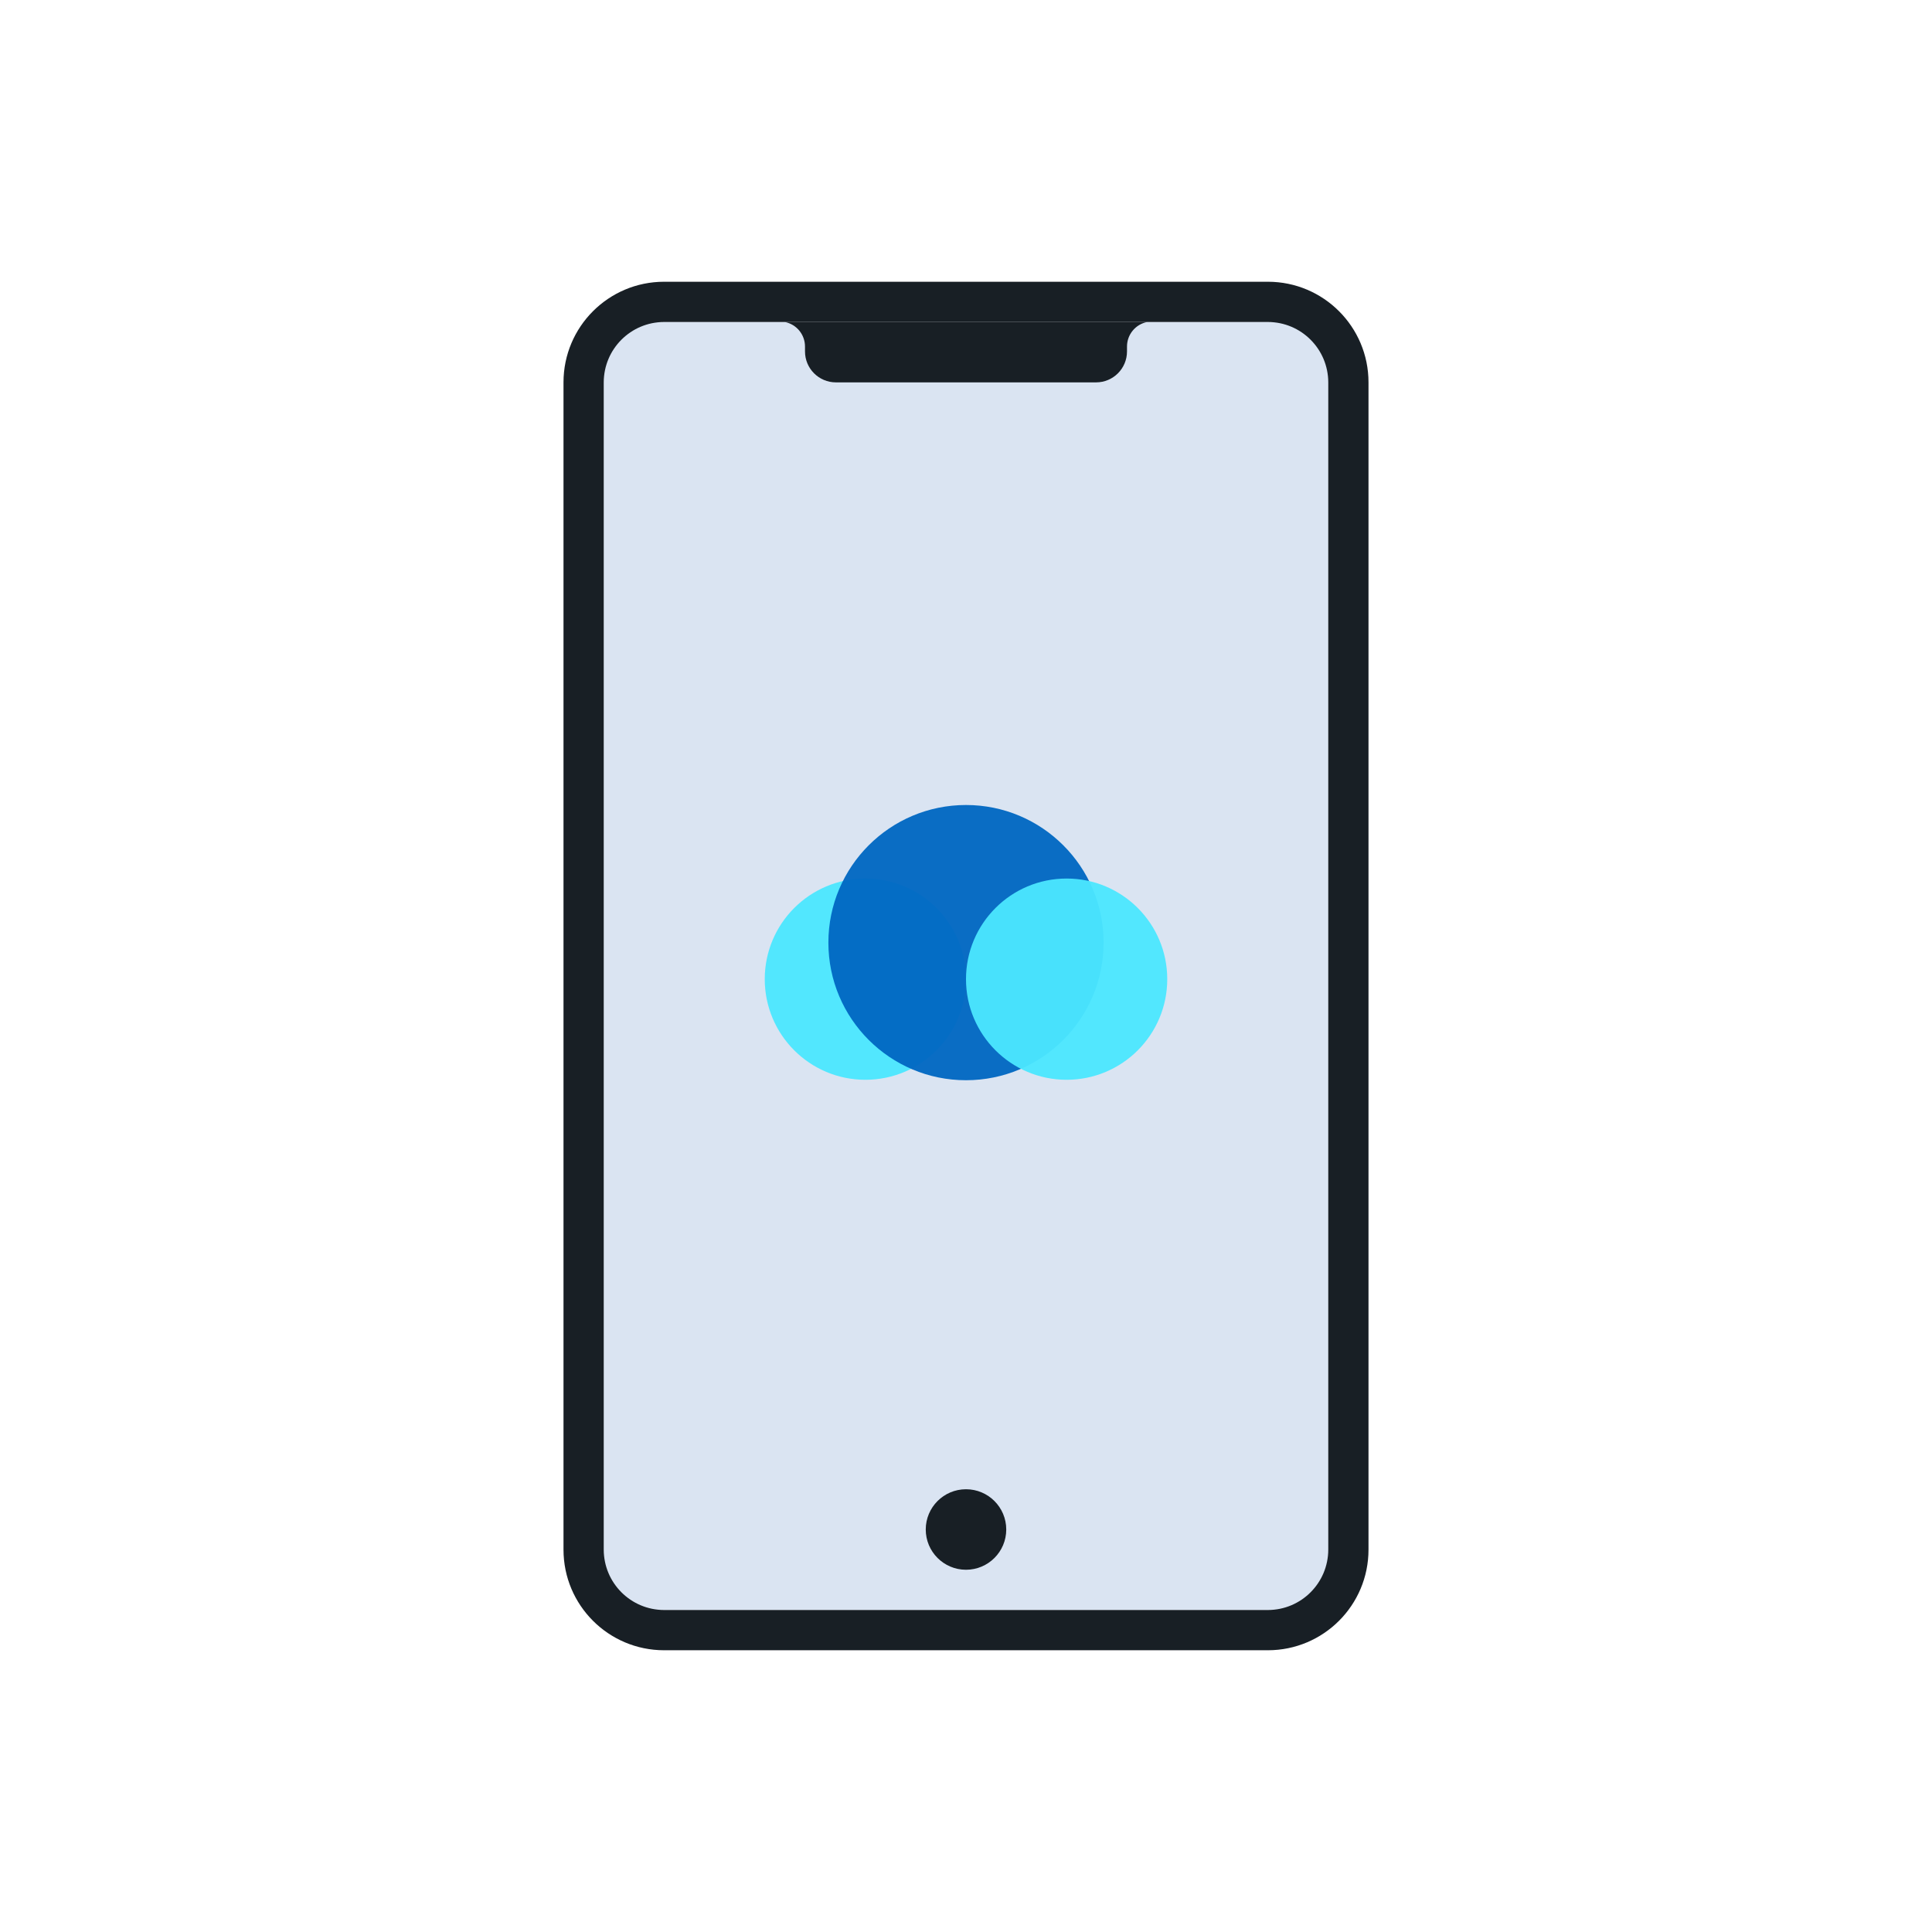
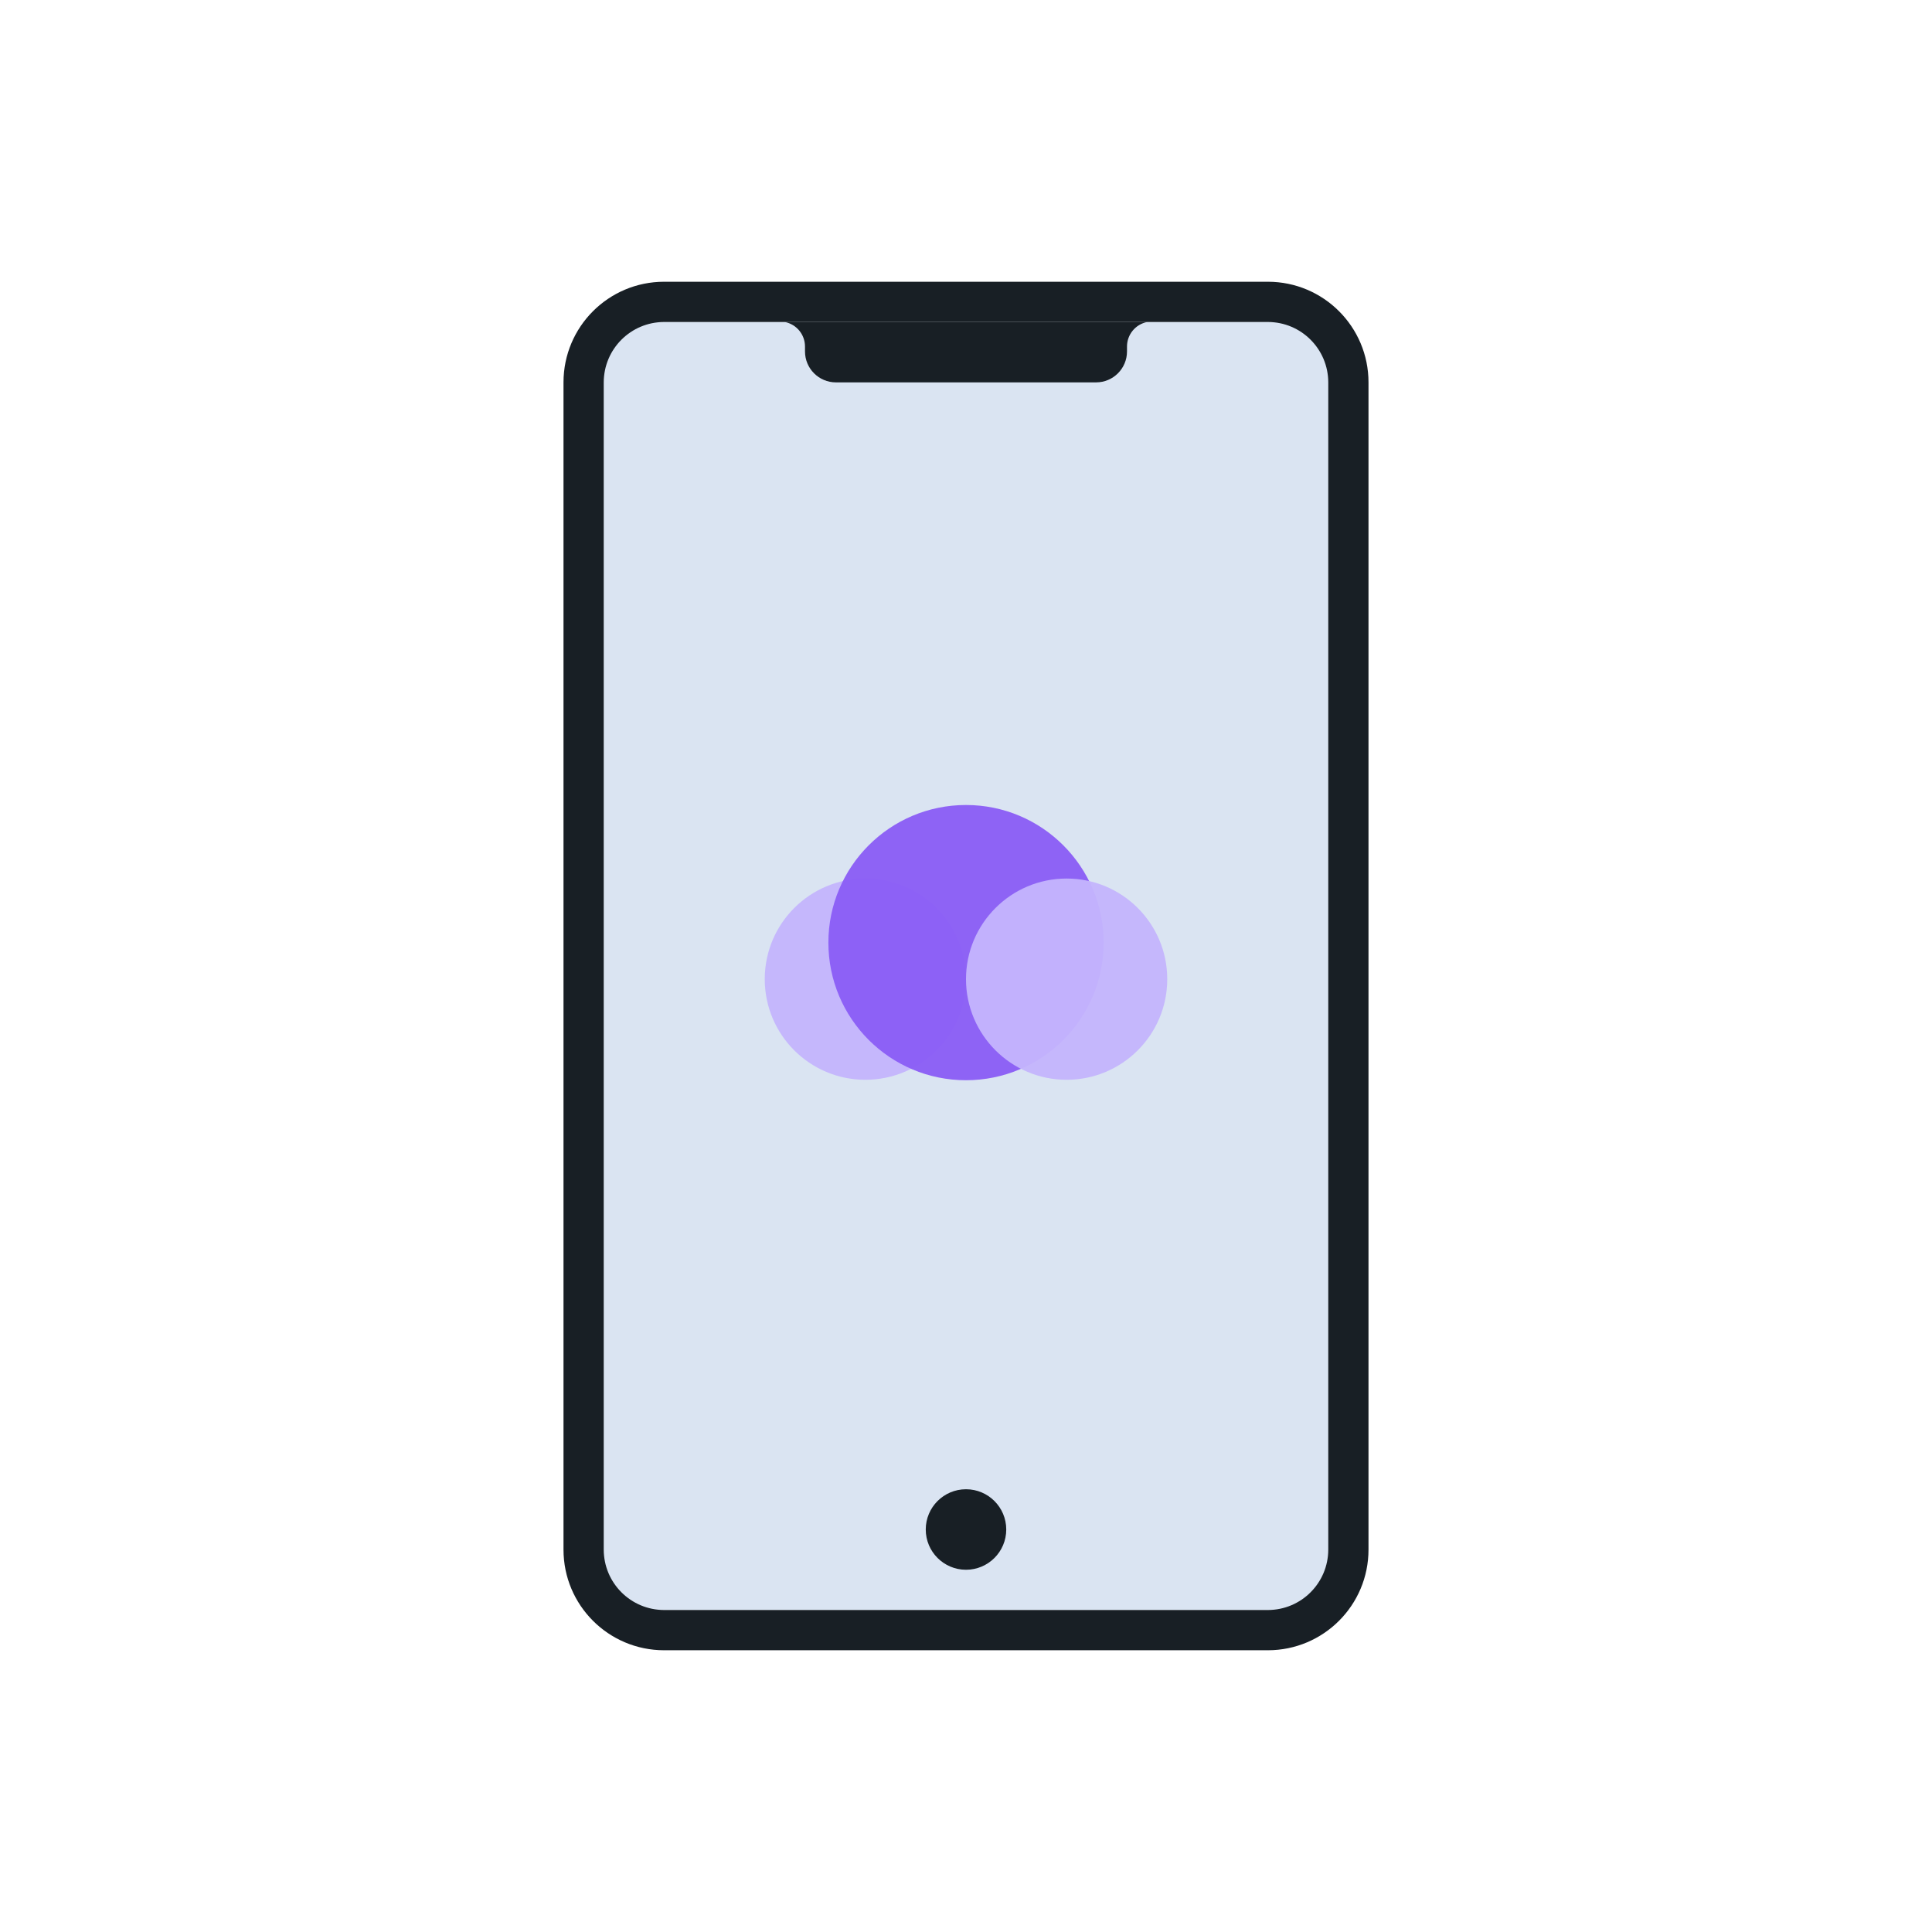
<svg xmlns="http://www.w3.org/2000/svg" width="48" height="48" viewBox="0 0 48 48" fill="none">
  <path d="M15 9C15 8.448 15.448 8 16 8H32C32.552 8 33 8.448 33 9V39C33 39.552 32.552 40 32 40H16C15.448 40 15 39.552 15 39V9Z" fill="#DAE4F2" />
-   <path opacity="0.95" d="M21.5 26.827C22.881 26.827 24 25.708 24 24.327C24 22.946 22.881 21.827 21.5 21.827C20.119 21.827 19 22.946 19 24.327C19 25.708 20.119 26.827 21.5 26.827Z" fill="#4CE7FF" />
-   <path opacity="0.95" d="M24 26.838C25.888 26.838 27.419 25.307 27.419 23.419C27.419 21.531 25.888 20 24 20C22.112 20 20.581 21.531 20.581 23.419C20.581 25.307 22.112 26.838 24 26.838Z" fill="#0067C2" />
-   <path opacity="0.95" d="M26.5 26.827C27.881 26.827 29 25.708 29 24.327C29 22.946 27.881 21.827 26.5 21.827C25.119 21.827 24 22.946 24 24.327C24 25.708 25.119 26.827 26.5 26.827Z" fill="#4CE7FF" />
+   <path opacity="0.95" d="M21.5 26.827C22.881 26.827 24 25.708 24 24.327C24 22.946 22.881 21.827 21.5 21.827C20.119 21.827 19 22.946 19 24.327C19 25.708 20.119 26.827 21.5 26.827Z" fill="#c4b5fd" />
+   <path opacity="0.95" d="M24 26.838C25.888 26.838 27.419 25.307 27.419 23.419C27.419 21.531 25.888 20 24 20C22.112 20 20.581 21.531 20.581 23.419C20.581 25.307 22.112 26.838 24 26.838Z" fill="#8b5cf6" />
+   <path opacity="0.95" d="M26.5 26.827C27.881 26.827 29 25.708 29 24.327C29 22.946 27.881 21.827 26.5 21.827C25.119 21.827 24 22.946 24 24.327C24 25.708 25.119 26.827 26.5 26.827Z" fill="#c4b5fd" />
  <path fill-rule="evenodd" clip-rule="evenodd" d="M31.5 8H16.5C15.672 8 15 8.672 15 9.5V38.5C15 39.328 15.672 40 16.5 40H31.5C32.328 40 33 39.328 33 38.5V9.5C33 8.672 32.328 8 31.5 8ZM16.5 7C15.119 7 14 8.119 14 9.5V38.5C14 39.881 15.119 41 16.5 41H31.5C32.881 41 34 39.881 34 38.5V9.5C34 8.119 32.881 7 31.5 7H16.5Z" fill="#181F25" />
  <path d="M19.5 8H28.5C28.209 8.058 28 8.313 28 8.61V8.731C28 9.156 27.656 9.5 27.231 9.5H20.769C20.344 9.5 20 9.156 20 8.731V8.61C20 8.313 19.791 8.058 19.5 8Z" fill="#181F25" />
  <path d="M25 38C25 38.552 24.552 39 24 39C23.448 39 23 38.552 23 38C23 37.448 23.448 37 24 37C24.552 37 25 37.448 25 38Z" fill="#181F25" />
</svg>
